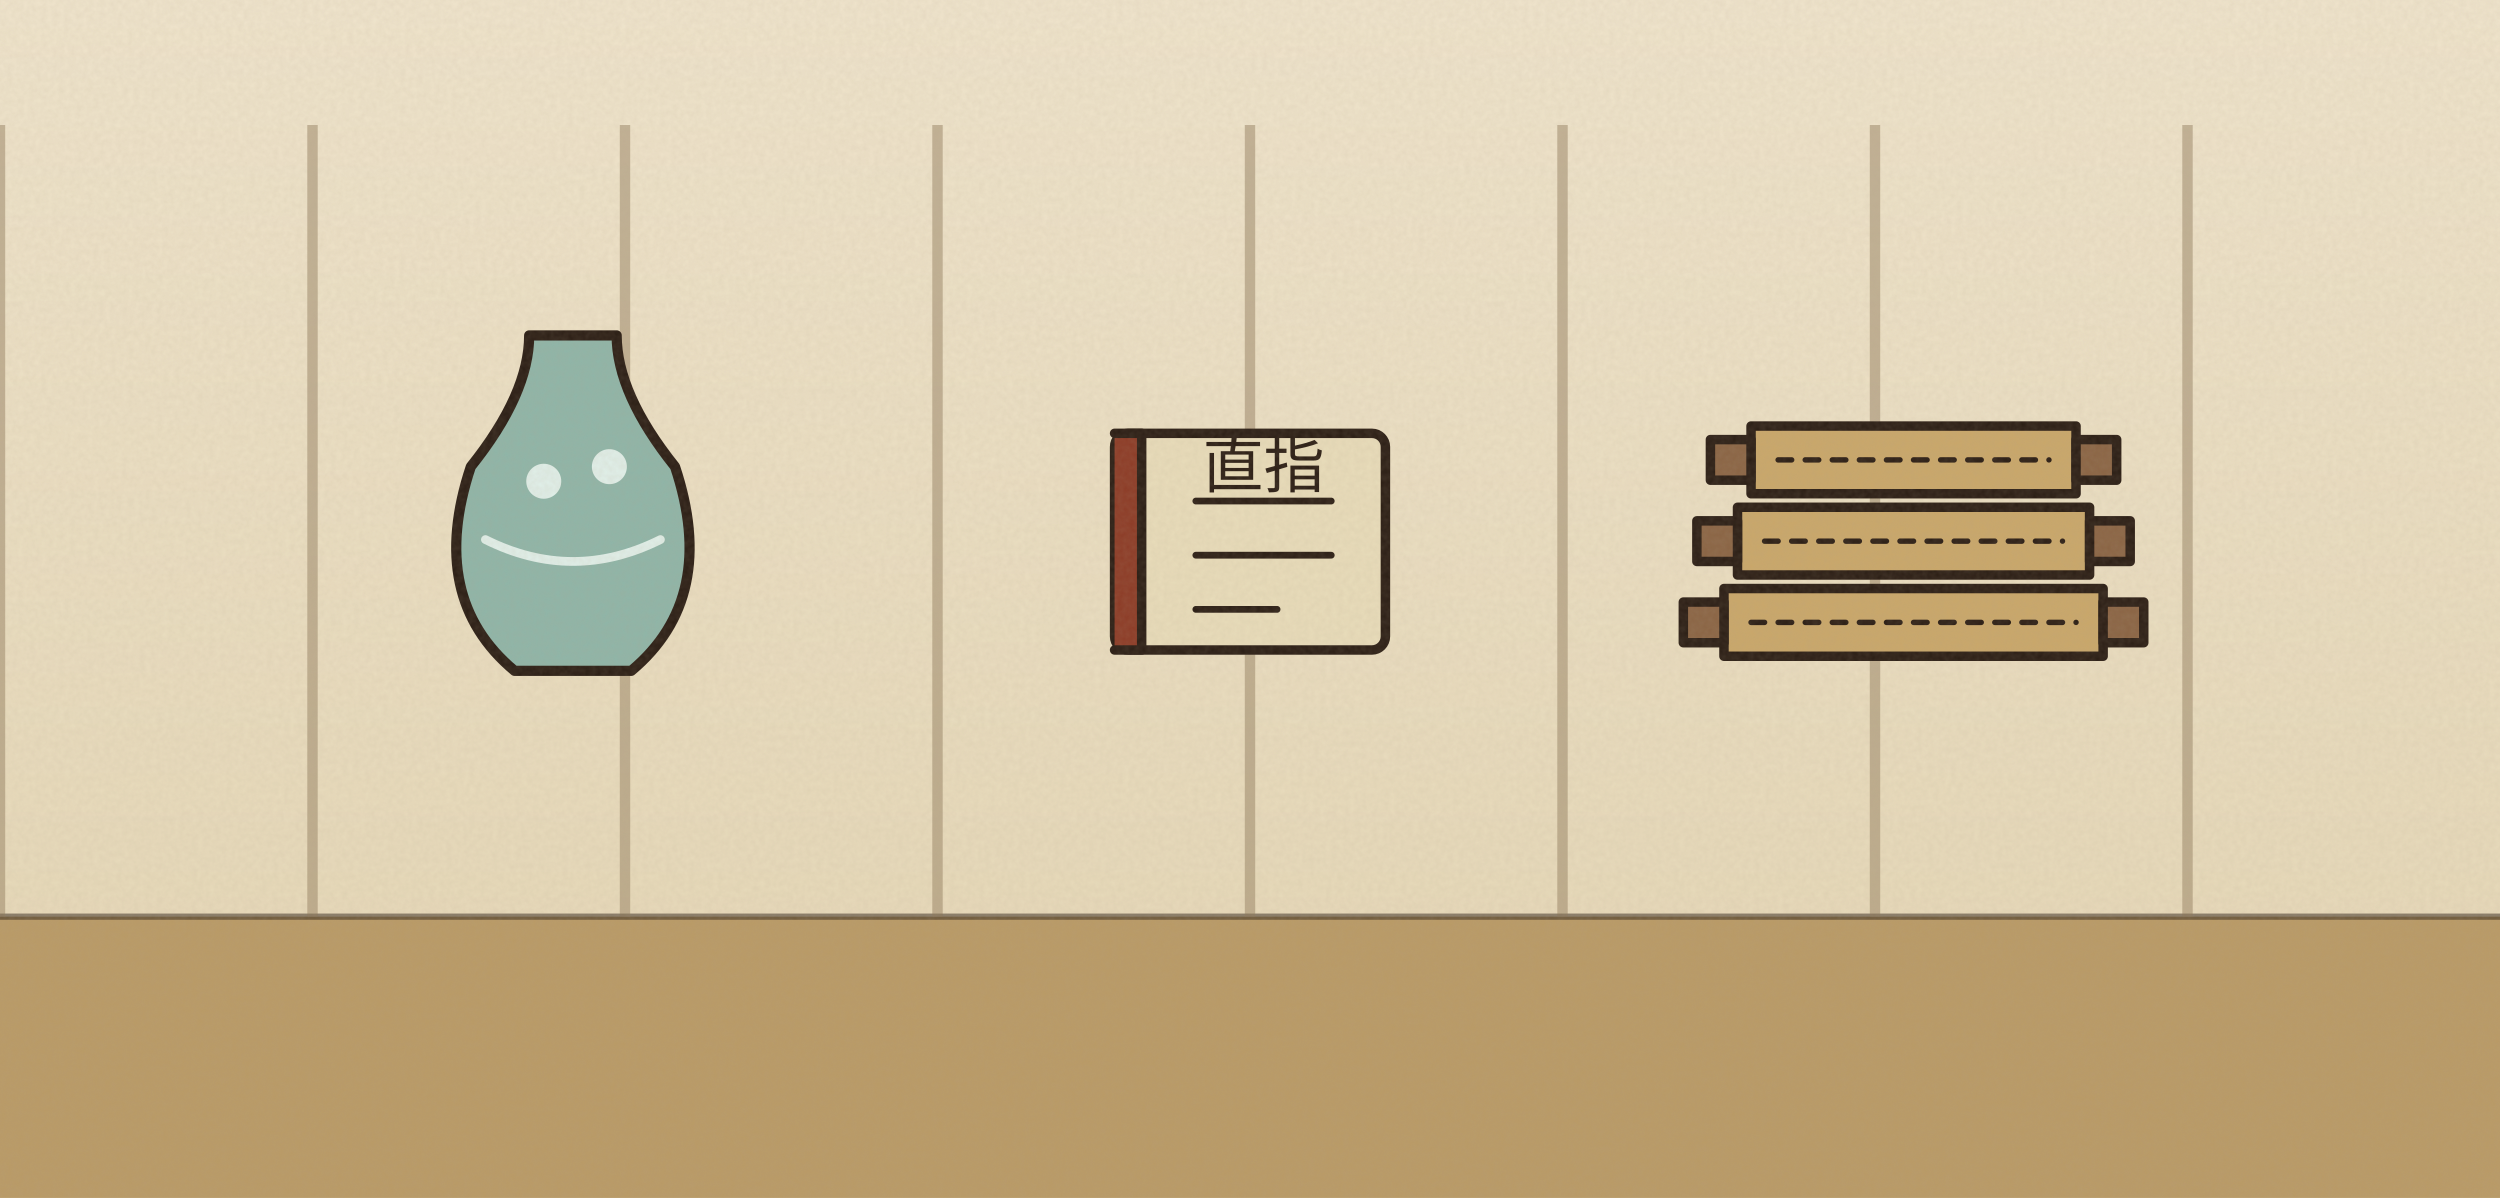
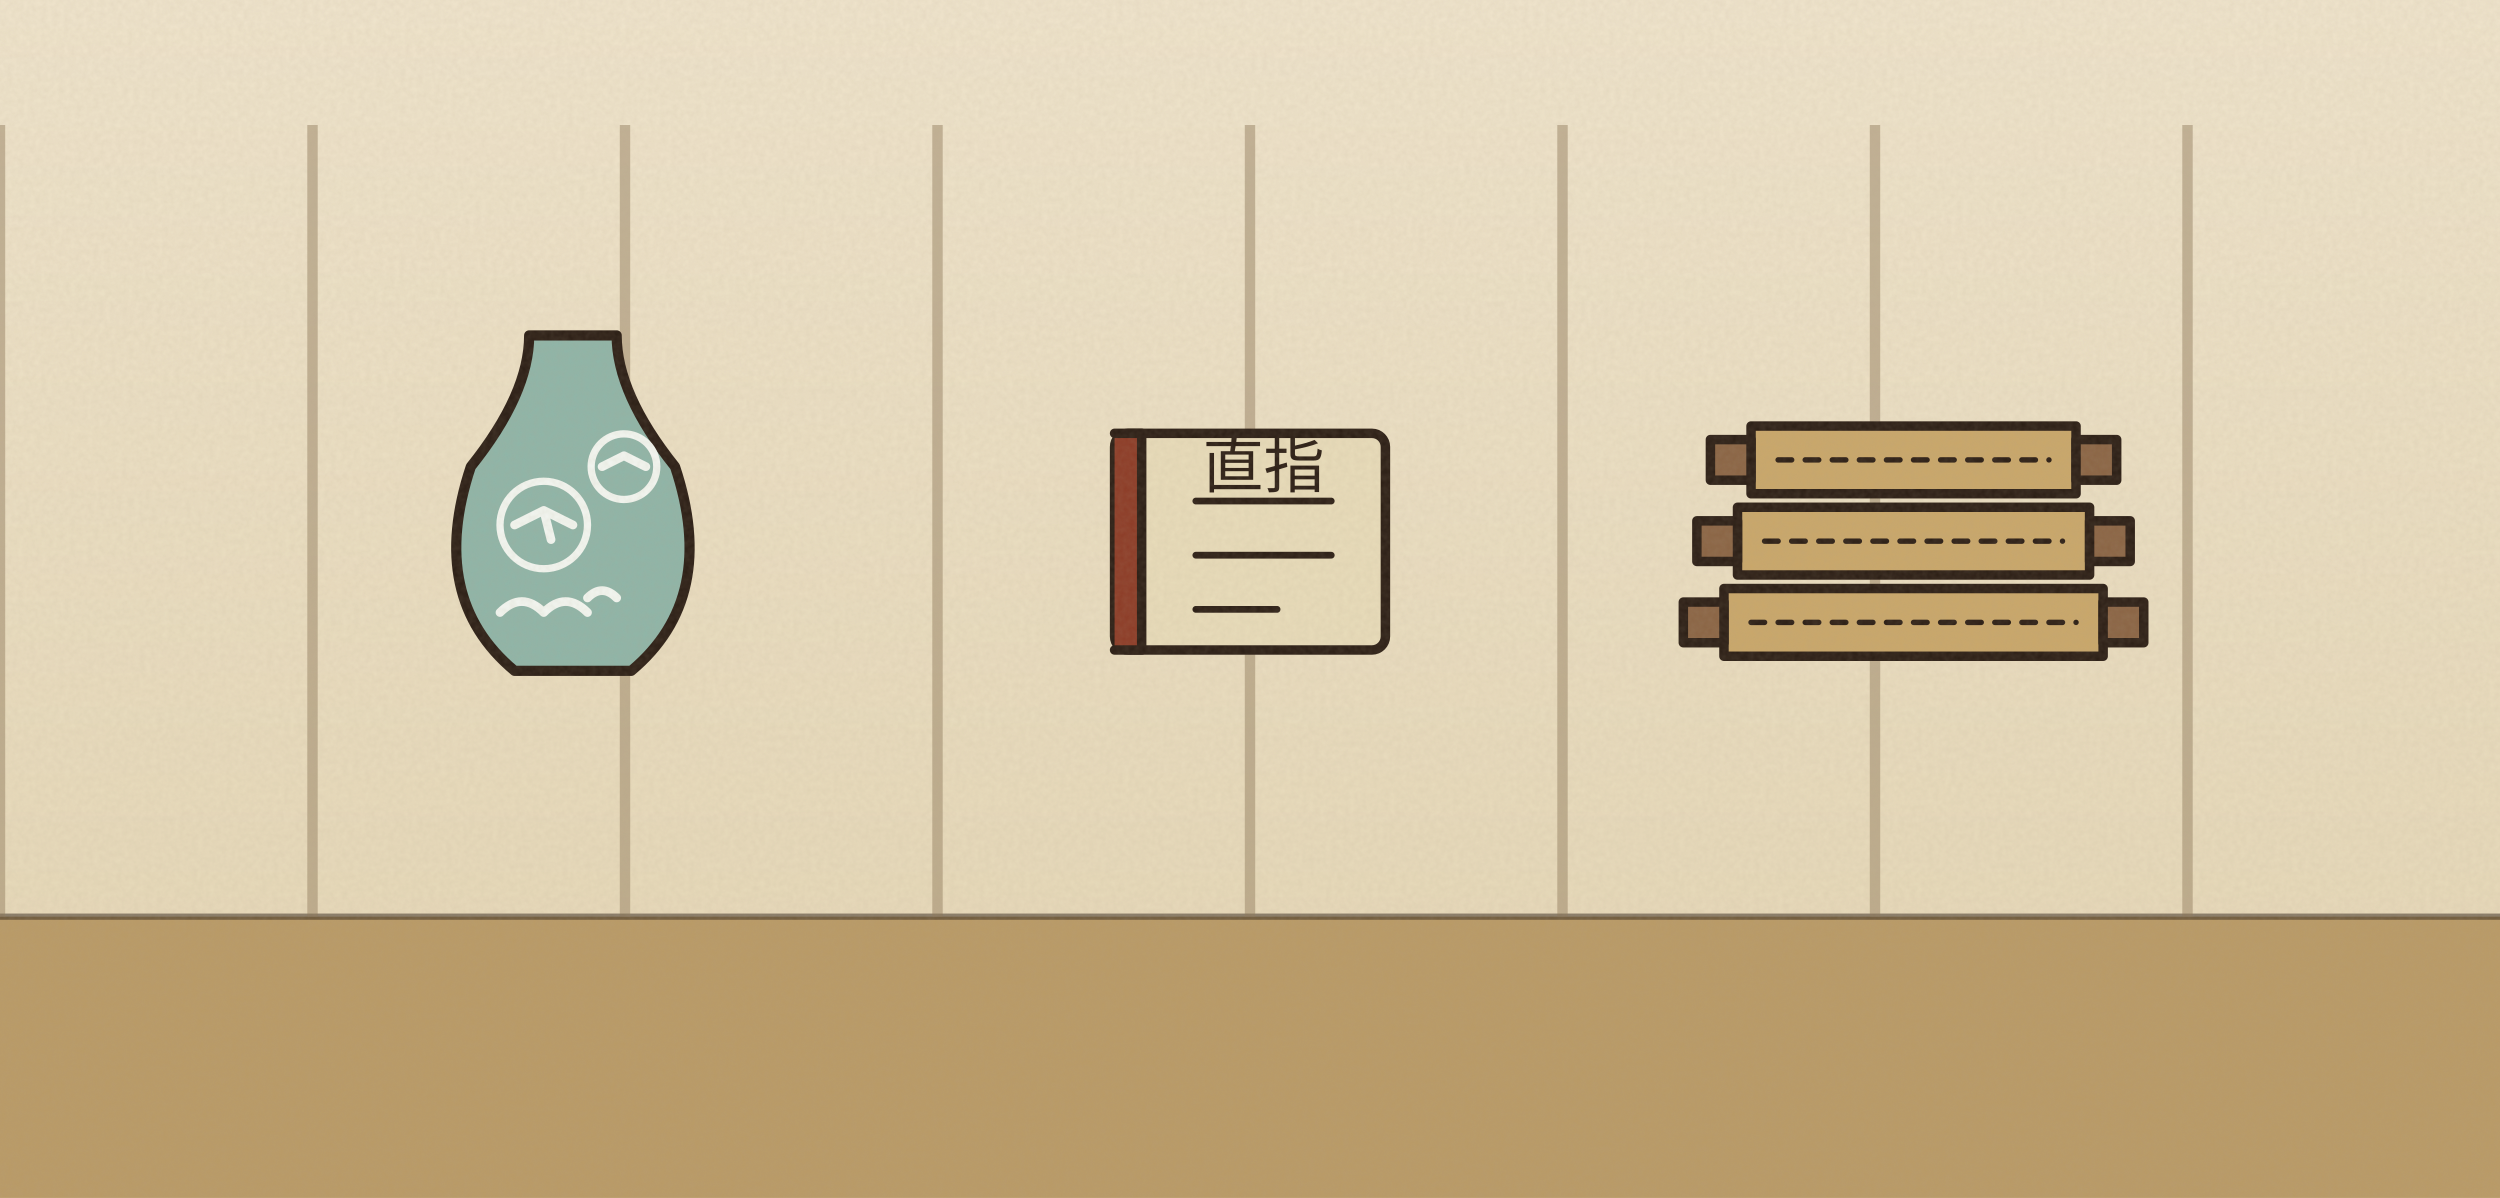
<svg xmlns="http://www.w3.org/2000/svg" viewBox="0 0 480 230" width="480" height="230" role="img" aria-label="청자, 금속활자 책, 경판">
  <defs>
    <linearGradient id="sky" x1="0" y1="0" x2="0" y2="1">
      <stop offset="0" stop-color="#efe4cc" />
      <stop offset="1" stop-color="#e4d6b4" />
    </linearGradient>
    <filter id="paper" x="0" y="0" width="100%" height="100%">
      <feTurbulence type="fractalNoise" baseFrequency="0.9" numOctaves="2" seed="4" result="n" />
      <feColorMatrix in="n" type="matrix" values="0 0 0 0 0.45  0 0 0 0 0.36  0 0 0 0 0.25  0 0 0 0.16 0" />
      <feComposite in2="SourceGraphic" operator="in" />
    </filter>
    <filter id="wash">
      <feTurbulence type="fractalNoise" baseFrequency="0.03 0.08" numOctaves="3" seed="7" result="t" />
      <feDisplacementMap in="SourceGraphic" in2="t" scale="6" />
    </filter>
    <linearGradient id="sea" x1="0" y1="0" x2="0" y2="1">
      <stop offset="0" stop-color="#5c8190" />
      <stop offset="1" stop-color="#3f6577" />
    </linearGradient>
  </defs>
  <rect width="480" height="230" fill="url(#sky)" />
  <rect y="176" width="480" height="54" fill="#b99a66" />
  <path d="M0 176 H480" stroke="#2a1d14" stroke-width="1.2" opacity=".5" />
  <g stroke="#8a7355" stroke-width="2" opacity=".45">
    <path d="M0 24 V176" />
    <path d="M60 24 V176" />
    <path d="M120 24 V176" />
    <path d="M180 24 V176" />
    <path d="M240 24 V176" />
    <path d="M300 24 V176" />
    <path d="M360 24 V176" />
    <path d="M420 24 V176" />
  </g>
  <g transform="translate(110 98) scale(1.4)" stroke="#2a1d14" stroke-width="1.4" stroke-linejoin="round" stroke-linecap="round">
    <path d="M-6 -24 H6 Q6 -16 14 -6 Q20 12 8 22 H-8 Q-20 12 -14 -6 Q-6 -16 -6 -24 Z" fill="#8fb5a8" />
-     <path d="M-12 4 q12 6 24 0" fill="none" stroke="#e0efe9" stroke-width="1.2" />
-     <circle cx="-4" cy="-4" r="2.4" fill="#e0efe9" stroke="none" />
-     <circle cx="5" cy="-6" r="2.4" fill="#e0efe9" stroke="none" />
+     <g fill="none" stroke="#f3f7f2" stroke-width="1">
+       <circle cx="-4" cy="2" r="6" />
+       <circle cx="7" cy="-6" r="4.5" />
+     </g>
+     <g fill="none" stroke="#f3f7f2" stroke-width="1.2">
+       <path d="M-8 2 L-4 0 L0 2 M-4 0 L-3 4" />
+       <path d="M4 -6 L7 -7.5 L10 -6" />
+       <path d="M-10 14 q3 -3 6 0 q3 -3 6 0 M2 12 q2 -2 4 0" />
+     </g>
  </g>
  <g transform="translate(240 104) scale(1.3)" stroke="#2a1d14" stroke-width="1.4" stroke-linejoin="round" stroke-linecap="round">
    <rect x="-20" y="-16" width="40" height="32" rx="2" fill="#e8dcba" />
    <path d="M-20 -16 H-16 V16 H-20" fill="#8c3b26" />
    <path d="M-8 -6 H12 M-8 2 H12 M-8 10 H4" stroke-width="1" />
    <text x="2" y="-8" font-size="9" text-anchor="middle" stroke="none" fill="#2a1d14" font-family="Noto Serif KR,Batang,serif">直指</text>
  </g>
  <g transform="translate(370 100) scale(1.3)" stroke="#2a1d14" stroke-width="1.4" stroke-linejoin="round" stroke-linecap="round">
    <rect x="-30" y="10" width="56" height="10" fill="#c9a76a" />
    <path d="M-26 15 H22" stroke-width=".8" stroke-dasharray="2 2" />
    <rect x="-36" y="12" width="6" height="6" fill="#8a6444" />
    <rect x="26" y="12" width="6" height="6" fill="#8a6444" />
    <rect x="-28" y="-2" width="52" height="10" fill="#c9a76a" />
    <path d="M-24 3 H20" stroke-width=".8" stroke-dasharray="2 2" />
    <rect x="-34" y="0" width="6" height="6" fill="#8a6444" />
    <rect x="24" y="0" width="6" height="6" fill="#8a6444" />
    <rect x="-26" y="-14" width="48" height="10" fill="#c9a76a" />
    <path d="M-22 -9 H18" stroke-width=".8" stroke-dasharray="2 2" />
    <rect x="-32" y="-12" width="6" height="6" fill="#8a6444" />
    <rect x="22" y="-12" width="6" height="6" fill="#8a6444" />
  </g>
  <rect width="480" height="230" fill="#fff" filter="url(#paper)" />
</svg>
